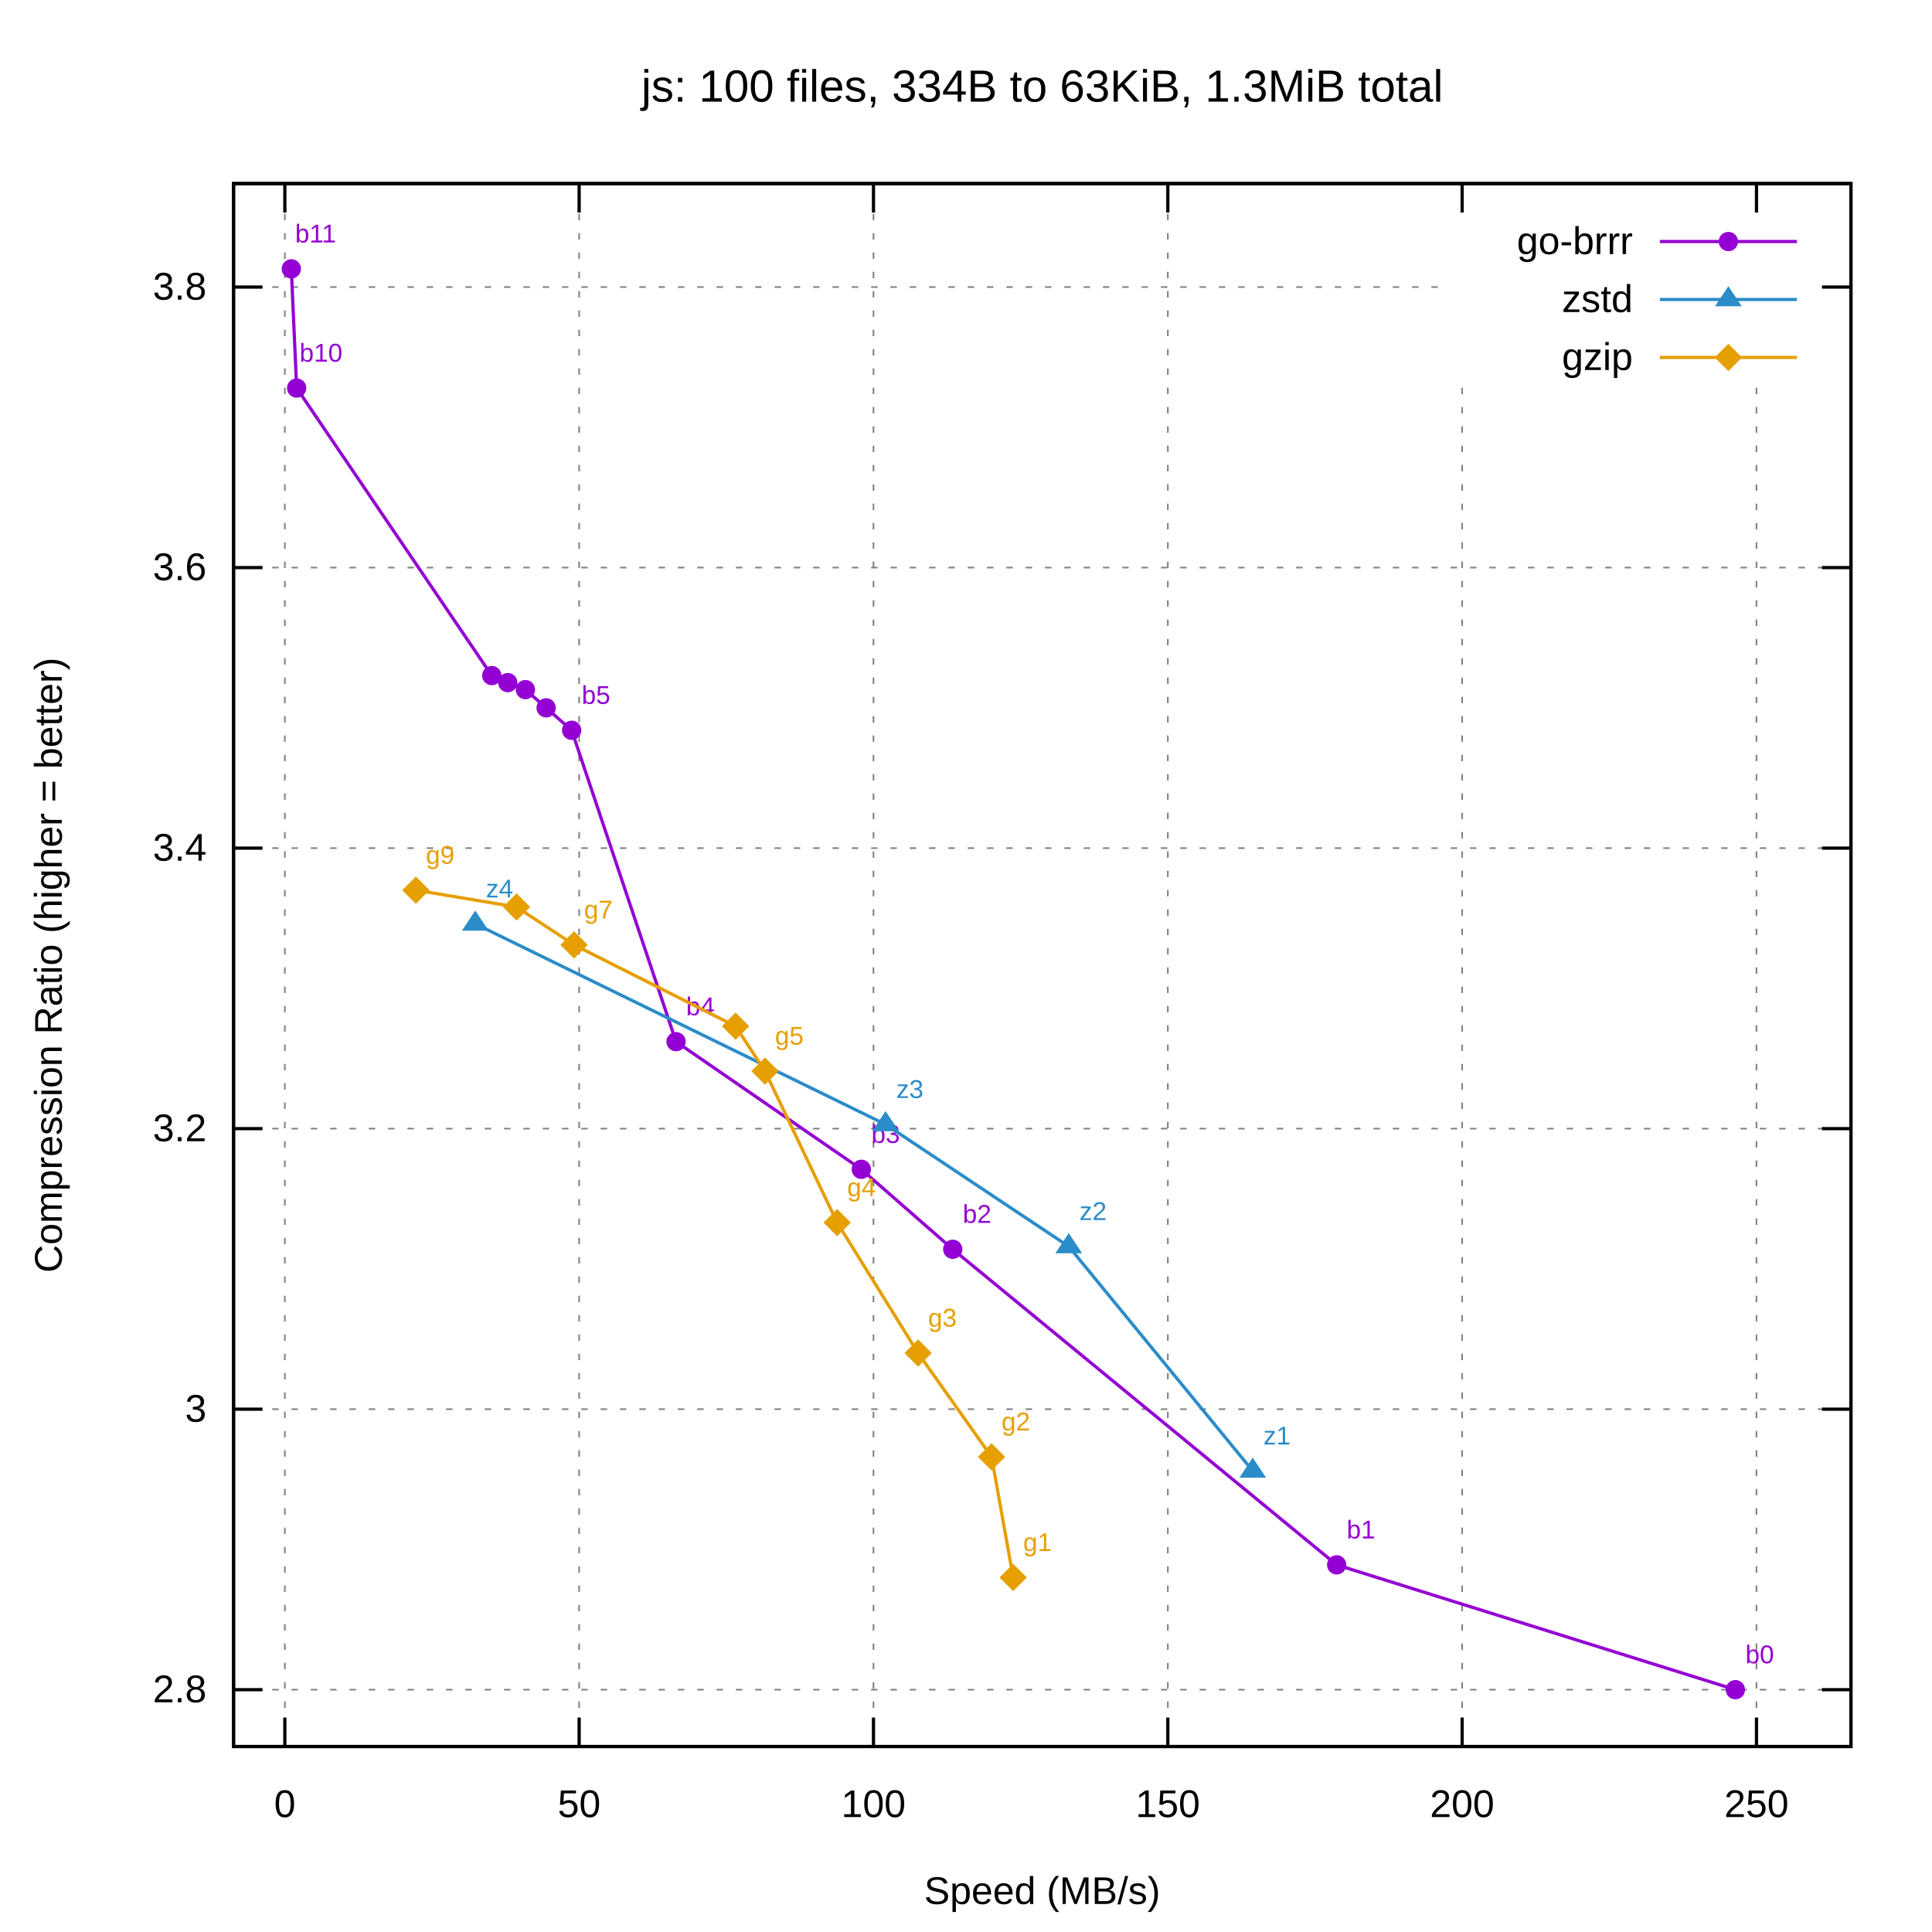
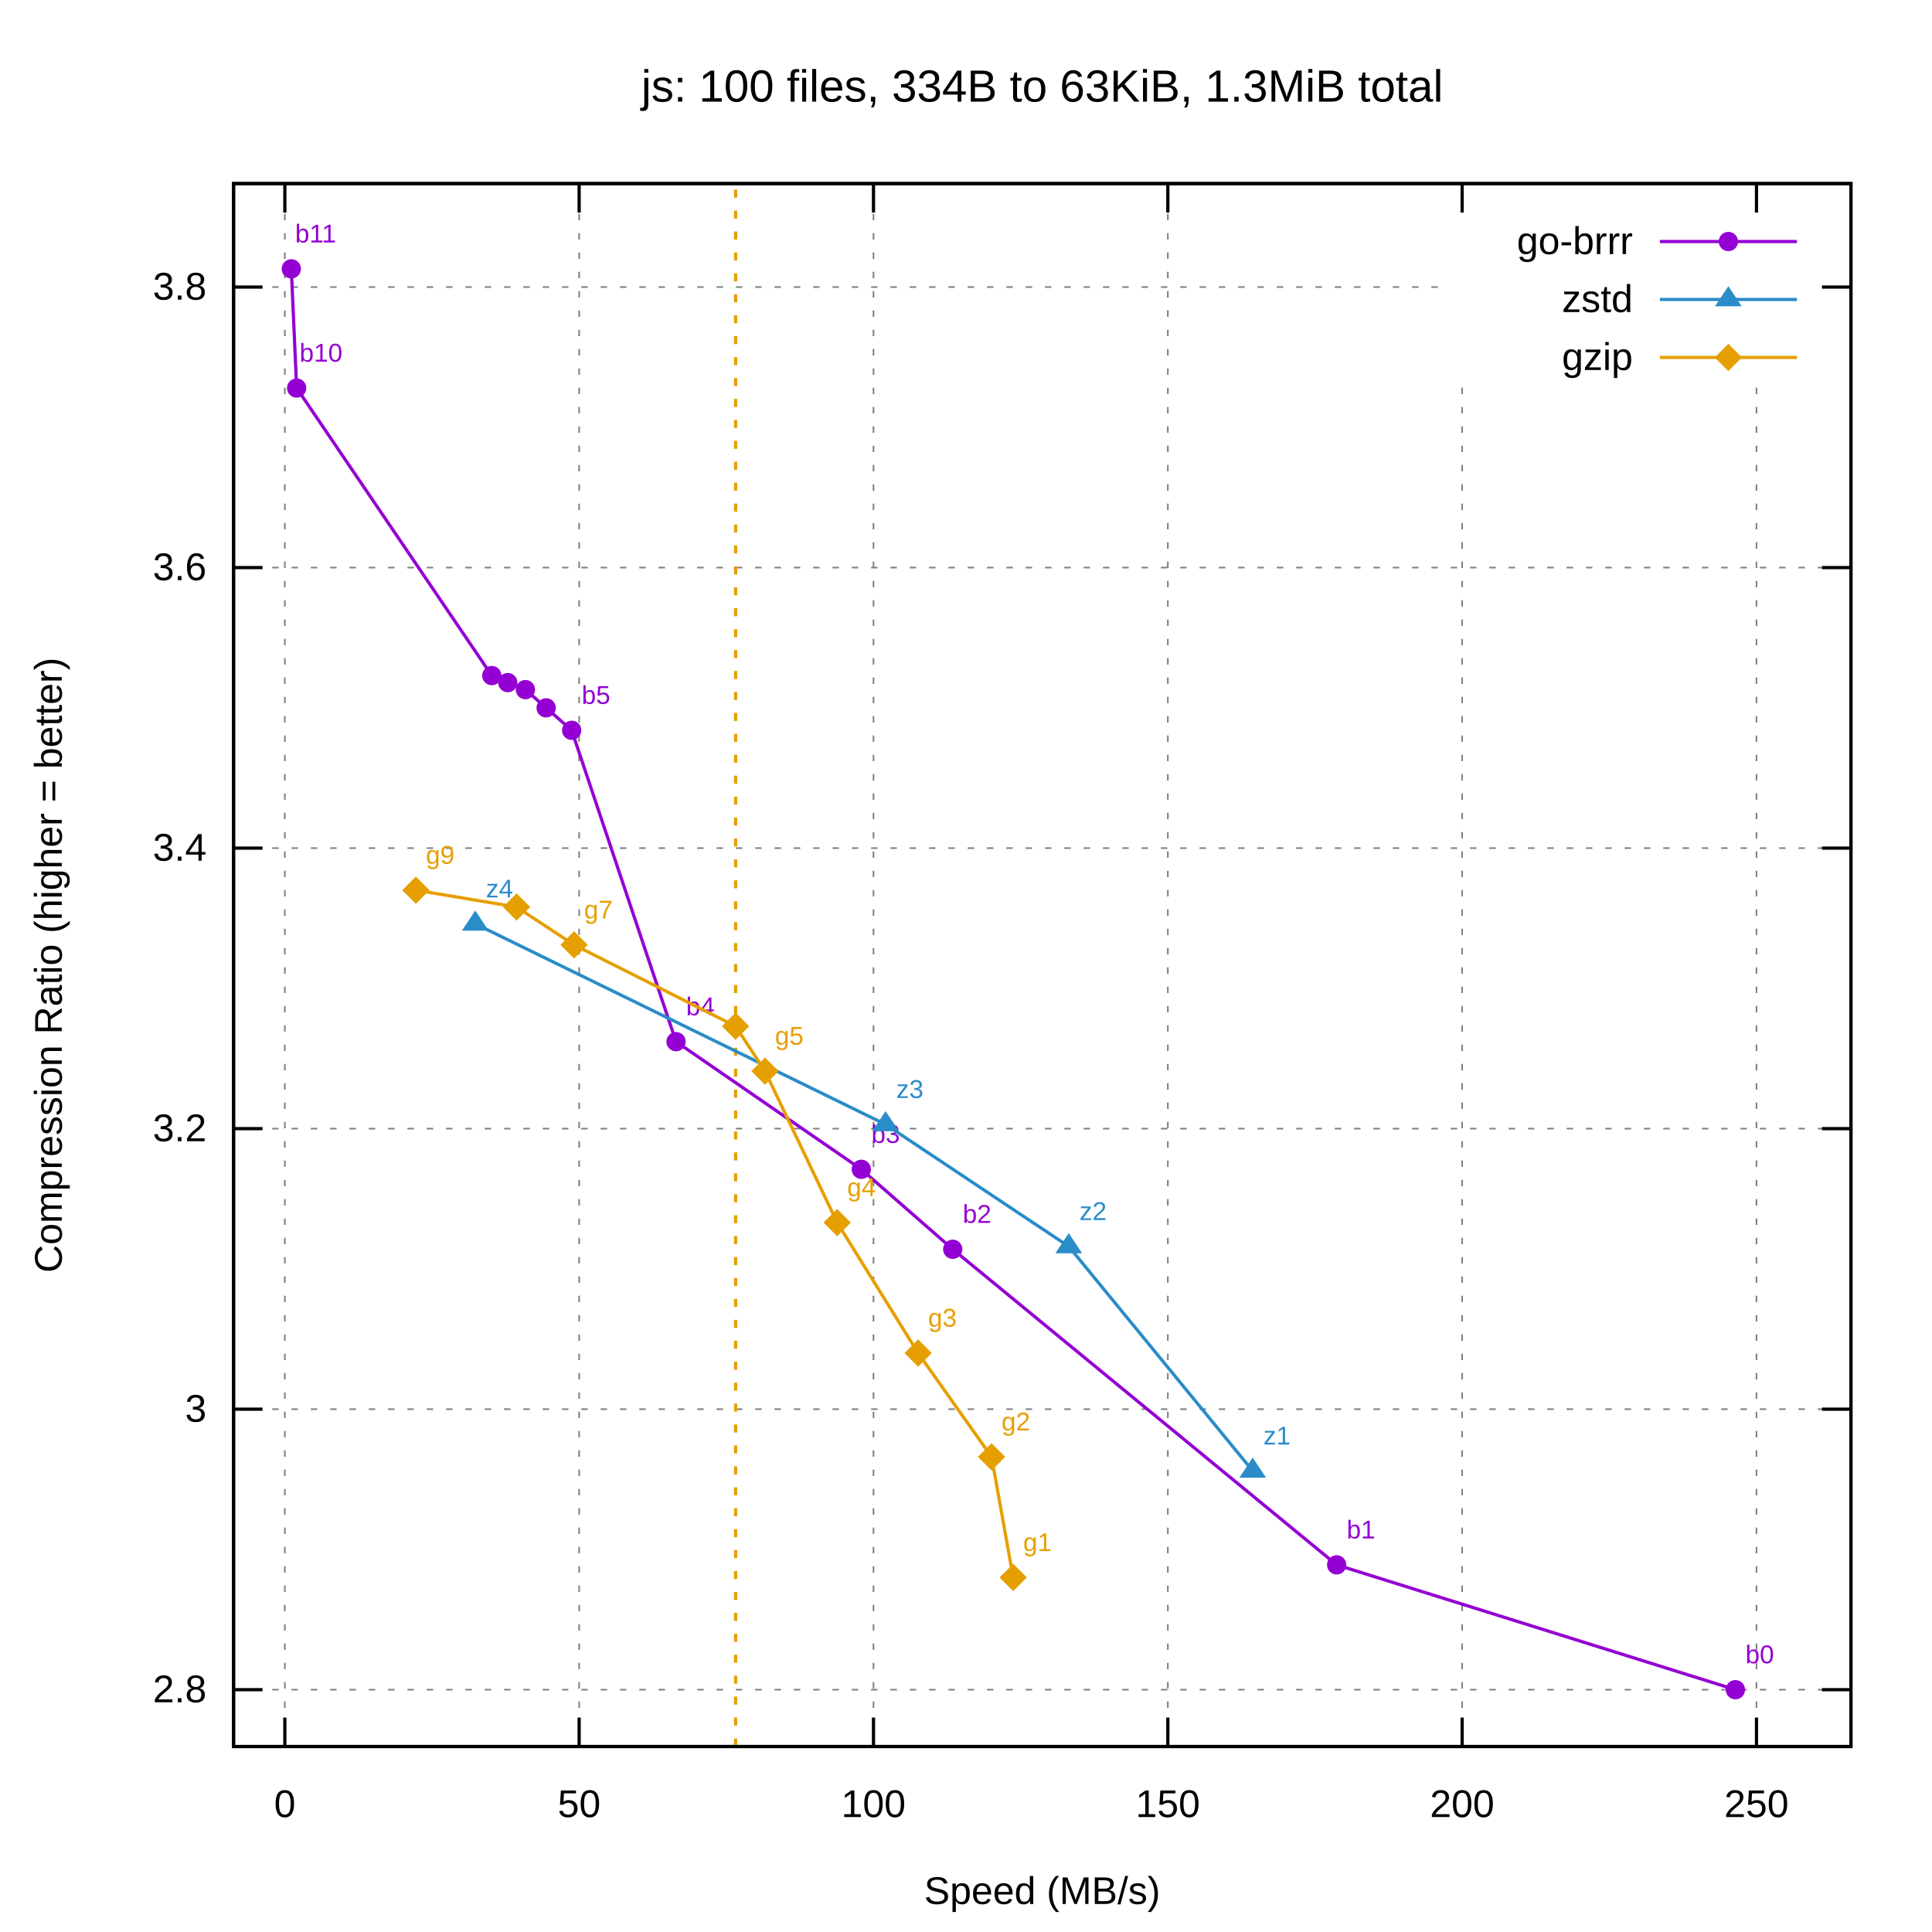
<svg xmlns="http://www.w3.org/2000/svg" xmlns:xlink="http://www.w3.org/1999/xlink" width="600" height="600" viewBox="0 0 600 600">
  <g id="gnuplot_canvas">
    <rect x="0" y="0" width="600" height="600" fill="#ffffff" />
    <defs>
      <circle id="gpDot" r="0.5" stroke-width="0.5" stroke="currentColor" />
      <path id="gpPt0" stroke-width="0.222" stroke="currentColor" d="M-1,0 h2 M0,-1 v2" />
      <path id="gpPt1" stroke-width="0.222" stroke="currentColor" d="M-1,-1 L1,1 M1,-1 L-1,1" />
      <path id="gpPt2" stroke-width="0.222" stroke="currentColor" d="M-1,0 L1,0 M0,-1 L0,1 M-1,-1 L1,1 M-1,1 L1,-1" />
      <rect id="gpPt3" stroke-width="0.222" stroke="currentColor" x="-1" y="-1" width="2" height="2" />
      <rect id="gpPt4" stroke-width="0.222" stroke="currentColor" fill="currentColor" x="-1" y="-1" width="2" height="2" />
      <circle id="gpPt5" stroke-width="0.222" stroke="currentColor" cx="0" cy="0" r="1" />
      <use xlink:href="#gpPt5" id="gpPt6" fill="currentColor" stroke="none" />
      <path id="gpPt7" stroke-width="0.222" stroke="currentColor" d="M0,-1.33 L-1.33,0.67 L1.33,0.67 z" />
      <use xlink:href="#gpPt7" id="gpPt8" fill="currentColor" stroke="none" />
      <use xlink:href="#gpPt7" id="gpPt9" stroke="currentColor" transform="rotate(180)" />
      <use xlink:href="#gpPt9" id="gpPt10" fill="currentColor" stroke="none" />
      <use xlink:href="#gpPt3" id="gpPt11" stroke="currentColor" transform="rotate(45)" />
      <use xlink:href="#gpPt11" id="gpPt12" fill="currentColor" stroke="none" />
      <path id="gpPt13" stroke-width="0.222" stroke="currentColor" d="M0,1.330 L1.265,0.411 L0.782,-1.067 L-0.782,-1.076 L-1.265,0.411 z" />
      <use xlink:href="#gpPt13" id="gpPt14" fill="currentColor" stroke="none" />
      <filter id="textbox" filterUnits="objectBoundingBox" x="0" y="0" height="1" width="1">
        <feFlood flood-color="#FFFFFF" flood-opacity="1" result="bgnd" />
        <feComposite in="SourceGraphic" in2="bgnd" operator="atop" />
      </filter>
      <filter id="greybox" filterUnits="objectBoundingBox" x="0" y="0" height="1" width="1">
        <feFlood flood-color="lightgrey" flood-opacity="1" result="grey" />
        <feComposite in="SourceGraphic" in2="grey" operator="atop" />
      </filter>
    </defs>
    <g fill="none" color="#FFFFFF" stroke="currentColor" stroke-width="1.00" stroke-linecap="butt" stroke-linejoin="miter">
</g>
    <g fill="none" color="black" stroke="currentColor" stroke-width="1.00" stroke-linecap="butt" stroke-linejoin="miter">
</g>
    <g fill="none" color="black" stroke="black" stroke-width="0.50" stroke-linecap="butt" stroke-linejoin="miter">
</g>
    <g fill="none" color="gray" stroke="currentColor" stroke-width="0.50" stroke-linecap="butt" stroke-linejoin="miter">
      <path stroke="gray" stroke-dasharray="2,4" class="gridline" d="M72.53,524.75 L574.82,524.75  " />
    </g>
    <g fill="none" color="gray" stroke="gray" stroke-width="1.00" stroke-linecap="butt" stroke-linejoin="miter">
</g>
    <g fill="none" color="black" stroke="currentColor" stroke-width="1.00" stroke-linecap="butt" stroke-linejoin="miter">
      <path stroke="black" d="M72.53,524.75 L81.53,524.75 M574.82,524.75 L565.82,524.75  " />
      <g transform="translate(64.14,528.65)" stroke="none" fill="black" font-family="Arial" font-size="12.00" text-anchor="end">
        <text>
          <tspan font-family="Arial"> 2.8</tspan>
        </text>
      </g>
    </g>
    <g fill="none" color="black" stroke="currentColor" stroke-width="1.00" stroke-linecap="butt" stroke-linejoin="miter">
</g>
    <g fill="none" color="black" stroke="black" stroke-width="0.50" stroke-linecap="butt" stroke-linejoin="miter">
</g>
    <g fill="none" color="gray" stroke="currentColor" stroke-width="0.50" stroke-linecap="butt" stroke-linejoin="miter">
      <path stroke="gray" stroke-dasharray="2,4" class="gridline" d="M72.53,437.63 L574.82,437.63  " />
    </g>
    <g fill="none" color="gray" stroke="gray" stroke-width="1.00" stroke-linecap="butt" stroke-linejoin="miter">
</g>
    <g fill="none" color="black" stroke="currentColor" stroke-width="1.00" stroke-linecap="butt" stroke-linejoin="miter">
      <path stroke="black" d="M72.53,437.63 L81.53,437.63 M574.82,437.63 L565.82,437.63  " />
      <g transform="translate(64.14,441.53)" stroke="none" fill="black" font-family="Arial" font-size="12.00" text-anchor="end">
        <text>
          <tspan font-family="Arial"> 3</tspan>
        </text>
      </g>
    </g>
    <g fill="none" color="black" stroke="currentColor" stroke-width="1.00" stroke-linecap="butt" stroke-linejoin="miter">
</g>
    <g fill="none" color="black" stroke="black" stroke-width="0.50" stroke-linecap="butt" stroke-linejoin="miter">
</g>
    <g fill="none" color="gray" stroke="currentColor" stroke-width="0.50" stroke-linecap="butt" stroke-linejoin="miter">
      <path stroke="gray" stroke-dasharray="2,4" class="gridline" d="M72.53,350.51 L574.82,350.51  " />
    </g>
    <g fill="none" color="gray" stroke="gray" stroke-width="1.00" stroke-linecap="butt" stroke-linejoin="miter">
</g>
    <g fill="none" color="black" stroke="currentColor" stroke-width="1.00" stroke-linecap="butt" stroke-linejoin="miter">
      <path stroke="black" d="M72.53,350.51 L81.53,350.51 M574.82,350.51 L565.82,350.51  " />
      <g transform="translate(64.14,354.41)" stroke="none" fill="black" font-family="Arial" font-size="12.00" text-anchor="end">
        <text>
          <tspan font-family="Arial"> 3.2</tspan>
        </text>
      </g>
    </g>
    <g fill="none" color="black" stroke="currentColor" stroke-width="1.00" stroke-linecap="butt" stroke-linejoin="miter">
</g>
    <g fill="none" color="black" stroke="black" stroke-width="0.50" stroke-linecap="butt" stroke-linejoin="miter">
</g>
    <g fill="none" color="gray" stroke="currentColor" stroke-width="0.50" stroke-linecap="butt" stroke-linejoin="miter">
      <path stroke="gray" stroke-dasharray="2,4" class="gridline" d="M72.53,263.39 L574.82,263.39  " />
    </g>
    <g fill="none" color="gray" stroke="gray" stroke-width="1.00" stroke-linecap="butt" stroke-linejoin="miter">
</g>
    <g fill="none" color="black" stroke="currentColor" stroke-width="1.00" stroke-linecap="butt" stroke-linejoin="miter">
      <path stroke="black" d="M72.53,263.39 L81.53,263.39 M574.82,263.39 L565.82,263.39  " />
      <g transform="translate(64.14,267.29)" stroke="none" fill="black" font-family="Arial" font-size="12.00" text-anchor="end">
        <text>
          <tspan font-family="Arial"> 3.4</tspan>
        </text>
      </g>
    </g>
    <g fill="none" color="black" stroke="currentColor" stroke-width="1.00" stroke-linecap="butt" stroke-linejoin="miter">
</g>
    <g fill="none" color="black" stroke="black" stroke-width="0.50" stroke-linecap="butt" stroke-linejoin="miter">
</g>
    <g fill="none" color="gray" stroke="currentColor" stroke-width="0.50" stroke-linecap="butt" stroke-linejoin="miter">
      <path stroke="gray" stroke-dasharray="2,4" class="gridline" d="M72.53,176.27 L574.82,176.27  " />
    </g>
    <g fill="none" color="gray" stroke="gray" stroke-width="1.00" stroke-linecap="butt" stroke-linejoin="miter">
</g>
    <g fill="none" color="black" stroke="currentColor" stroke-width="1.00" stroke-linecap="butt" stroke-linejoin="miter">
      <path stroke="black" d="M72.53,176.27 L81.53,176.27 M574.82,176.27 L565.82,176.27  " />
      <g transform="translate(64.14,180.17)" stroke="none" fill="black" font-family="Arial" font-size="12.00" text-anchor="end">
        <text>
          <tspan font-family="Arial"> 3.6</tspan>
        </text>
      </g>
    </g>
    <g fill="none" color="black" stroke="currentColor" stroke-width="1.00" stroke-linecap="butt" stroke-linejoin="miter">
</g>
    <g fill="none" color="black" stroke="black" stroke-width="0.50" stroke-linecap="butt" stroke-linejoin="miter">
</g>
    <g fill="none" color="gray" stroke="currentColor" stroke-width="0.50" stroke-linecap="butt" stroke-linejoin="miter">
      <path stroke="gray" stroke-dasharray="2,4" class="gridline" d="M72.53,89.15 L448.36,89.15 M566.43,89.15 L574.82,89.15  " />
    </g>
    <g fill="none" color="gray" stroke="gray" stroke-width="1.00" stroke-linecap="butt" stroke-linejoin="miter">
</g>
    <g fill="none" color="black" stroke="currentColor" stroke-width="1.00" stroke-linecap="butt" stroke-linejoin="miter">
      <path stroke="black" d="M72.53,89.15 L81.53,89.15 M574.82,89.15 L565.82,89.15  " />
      <g transform="translate(64.14,93.05)" stroke="none" fill="black" font-family="Arial" font-size="12.00" text-anchor="end">
        <text>
          <tspan font-family="Arial"> 3.8</tspan>
        </text>
      </g>
    </g>
    <g fill="none" color="black" stroke="currentColor" stroke-width="1.00" stroke-linecap="butt" stroke-linejoin="miter">
</g>
    <g fill="none" color="black" stroke="black" stroke-width="0.50" stroke-linecap="butt" stroke-linejoin="miter">
</g>
    <g fill="none" color="gray" stroke="currentColor" stroke-width="0.50" stroke-linecap="butt" stroke-linejoin="miter">
      <path stroke="gray" stroke-dasharray="2,4" class="gridline" d="M88.46,542.40 L88.46,57.01  " />
    </g>
    <g fill="none" color="gray" stroke="gray" stroke-width="1.00" stroke-linecap="butt" stroke-linejoin="miter">
</g>
    <g fill="none" color="black" stroke="currentColor" stroke-width="1.00" stroke-linecap="butt" stroke-linejoin="miter">
      <path stroke="black" d="M88.46,542.40 L88.46,533.40 M88.46,57.01 L88.46,66.01  " />
      <g transform="translate(88.46,564.30)" stroke="none" fill="black" font-family="Arial" font-size="12.00" text-anchor="middle">
        <text>
          <tspan font-family="Arial"> 0</tspan>
        </text>
      </g>
    </g>
    <g fill="none" color="black" stroke="currentColor" stroke-width="1.00" stroke-linecap="butt" stroke-linejoin="miter">
</g>
    <g fill="none" color="black" stroke="black" stroke-width="0.50" stroke-linecap="butt" stroke-linejoin="miter">
</g>
    <g fill="none" color="gray" stroke="currentColor" stroke-width="0.50" stroke-linecap="butt" stroke-linejoin="miter">
      <path stroke="gray" stroke-dasharray="2,4" class="gridline" d="M179.86,542.40 L179.86,57.01  " />
    </g>
    <g fill="none" color="gray" stroke="gray" stroke-width="1.00" stroke-linecap="butt" stroke-linejoin="miter">
</g>
    <g fill="none" color="black" stroke="currentColor" stroke-width="1.00" stroke-linecap="butt" stroke-linejoin="miter">
      <path stroke="black" d="M179.86,542.40 L179.86,533.40 M179.86,57.01 L179.86,66.01  " />
      <g transform="translate(179.86,564.30)" stroke="none" fill="black" font-family="Arial" font-size="12.00" text-anchor="middle">
        <text>
          <tspan font-family="Arial"> 50</tspan>
        </text>
      </g>
    </g>
    <g fill="none" color="black" stroke="currentColor" stroke-width="1.00" stroke-linecap="butt" stroke-linejoin="miter">
</g>
    <g fill="none" color="black" stroke="black" stroke-width="0.50" stroke-linecap="butt" stroke-linejoin="miter">
</g>
    <g fill="none" color="gray" stroke="currentColor" stroke-width="0.50" stroke-linecap="butt" stroke-linejoin="miter">
      <path stroke="gray" stroke-dasharray="2,4" class="gridline" d="M271.27,542.40 L271.27,57.01  " />
    </g>
    <g fill="none" color="gray" stroke="gray" stroke-width="1.00" stroke-linecap="butt" stroke-linejoin="miter">
</g>
    <g fill="none" color="black" stroke="currentColor" stroke-width="1.00" stroke-linecap="butt" stroke-linejoin="miter">
      <path stroke="black" d="M271.27,542.40 L271.27,533.40 M271.27,57.01 L271.27,66.01  " />
      <g transform="translate(271.27,564.30)" stroke="none" fill="black" font-family="Arial" font-size="12.00" text-anchor="middle">
        <text>
          <tspan font-family="Arial"> 100</tspan>
        </text>
      </g>
    </g>
    <g fill="none" color="black" stroke="currentColor" stroke-width="1.00" stroke-linecap="butt" stroke-linejoin="miter">
</g>
    <g fill="none" color="black" stroke="black" stroke-width="0.50" stroke-linecap="butt" stroke-linejoin="miter">
</g>
    <g fill="none" color="gray" stroke="currentColor" stroke-width="0.50" stroke-linecap="butt" stroke-linejoin="miter">
      <path stroke="gray" stroke-dasharray="2,4" class="gridline" d="M362.68,542.40 L362.68,57.01  " />
    </g>
    <g fill="none" color="gray" stroke="gray" stroke-width="1.00" stroke-linecap="butt" stroke-linejoin="miter">
</g>
    <g fill="none" color="black" stroke="currentColor" stroke-width="1.00" stroke-linecap="butt" stroke-linejoin="miter">
      <path stroke="black" d="M362.68,542.40 L362.68,533.40 M362.68,57.01 L362.68,66.01  " />
      <g transform="translate(362.68,564.30)" stroke="none" fill="black" font-family="Arial" font-size="12.00" text-anchor="middle">
        <text>
          <tspan font-family="Arial"> 150</tspan>
        </text>
      </g>
    </g>
    <g fill="none" color="black" stroke="currentColor" stroke-width="1.00" stroke-linecap="butt" stroke-linejoin="miter">
</g>
    <g fill="none" color="black" stroke="black" stroke-width="0.50" stroke-linecap="butt" stroke-linejoin="miter">
</g>
    <g fill="none" color="gray" stroke="currentColor" stroke-width="0.50" stroke-linecap="butt" stroke-linejoin="miter">
      <path stroke="gray" stroke-dasharray="2,4" class="gridline" d="M454.08,542.40 L454.08,120.01 M454.08,66.01 L454.08,57.01  " />
    </g>
    <g fill="none" color="gray" stroke="gray" stroke-width="1.00" stroke-linecap="butt" stroke-linejoin="miter">
</g>
    <g fill="none" color="black" stroke="currentColor" stroke-width="1.00" stroke-linecap="butt" stroke-linejoin="miter">
      <path stroke="black" d="M454.08,542.40 L454.08,533.40 M454.08,57.01 L454.08,66.01  " />
      <g transform="translate(454.08,564.30)" stroke="none" fill="black" font-family="Arial" font-size="12.00" text-anchor="middle">
        <text>
          <tspan font-family="Arial"> 200</tspan>
        </text>
      </g>
    </g>
    <g fill="none" color="black" stroke="currentColor" stroke-width="1.00" stroke-linecap="butt" stroke-linejoin="miter">
</g>
    <g fill="none" color="black" stroke="black" stroke-width="0.50" stroke-linecap="butt" stroke-linejoin="miter">
</g>
    <g fill="none" color="gray" stroke="currentColor" stroke-width="0.50" stroke-linecap="butt" stroke-linejoin="miter">
      <path stroke="gray" stroke-dasharray="2,4" class="gridline" d="M545.49,542.40 L545.49,120.01 M545.49,66.01 L545.49,57.01  " />
    </g>
    <g fill="none" color="gray" stroke="gray" stroke-width="1.00" stroke-linecap="butt" stroke-linejoin="miter">
</g>
    <g fill="none" color="black" stroke="currentColor" stroke-width="1.00" stroke-linecap="butt" stroke-linejoin="miter">
      <path stroke="black" d="M545.49,542.40 L545.49,533.40 M545.49,57.01 L545.49,66.01  " />
      <g transform="translate(545.49,564.30)" stroke="none" fill="black" font-family="Arial" font-size="12.00" text-anchor="middle">
        <text>
          <tspan font-family="Arial"> 250</tspan>
        </text>
      </g>
    </g>
    <g fill="none" color="black" stroke="currentColor" stroke-width="1.00" stroke-linecap="butt" stroke-linejoin="miter">
</g>
    <g fill="none" color="black" stroke="currentColor" stroke-width="1.00" stroke-linecap="butt" stroke-linejoin="miter">
      <path stroke="black" d="M72.53,57.01 L72.53,542.40 L574.82,542.40 L574.82,57.01 L72.53,57.01 Z  " />
    </g>
    <g fill="none" color="black" stroke="currentColor" stroke-width="1.00" stroke-linecap="butt" stroke-linejoin="miter">
+       <path stroke="rgb(230, 159,   0)" stroke-dasharray="2.5,4.0" d="M228.45,542.39 L228.45,57.00  " />
+     </g>
+     <g fill="none" color="black" stroke="currentColor" stroke-width="1.00" stroke-linecap="butt" stroke-linejoin="miter">
</g>
    <g id="gnuplot_plot_1">
      <g fill="none" color="black" stroke="currentColor" stroke-width="1.00" stroke-linecap="butt" stroke-linejoin="miter">
        <g transform="translate(507.09,78.91)" stroke="none" fill="black" font-family="Arial" font-size="12.00" text-anchor="end">
          <text>
            <tspan font-family="Arial">go-brrr</tspan>
          </text>
        </g>
      </g>
      <g fill="none" color="black" stroke="currentColor" stroke-width="1.00" stroke-linecap="butt" stroke-linejoin="miter">
        <path stroke="rgb(148,   0, 211)" d="M515.48,75.01 L558.04,75.01 M538.94,524.75 L415.11,485.98 L295.88,387.97 L267.49,363.14 L209.95,323.50 L177.54,226.80   L169.61,219.83 L163.17,214.17 L157.69,211.99 L152.73,209.81 L92.13,120.51 L90.47,83.49  " />
        <use xlink:href="#gpPt6" transform="translate(538.94,524.75) scale(2.70)" color="rgb(148,   0, 211)" />
        <use xlink:href="#gpPt6" transform="translate(415.11,485.98) scale(2.70)" color="rgb(148,   0, 211)" />
        <use xlink:href="#gpPt6" transform="translate(295.88,387.97) scale(2.70)" color="rgb(148,   0, 211)" />
        <use xlink:href="#gpPt6" transform="translate(267.49,363.14) scale(2.70)" color="rgb(148,   0, 211)" />
        <use xlink:href="#gpPt6" transform="translate(209.95,323.50) scale(2.70)" color="rgb(148,   0, 211)" />
        <use xlink:href="#gpPt6" transform="translate(177.54,226.80) scale(2.70)" color="rgb(148,   0, 211)" />
        <use xlink:href="#gpPt6" transform="translate(169.61,219.83) scale(2.70)" color="rgb(148,   0, 211)" />
        <use xlink:href="#gpPt6" transform="translate(163.17,214.17) scale(2.70)" color="rgb(148,   0, 211)" />
        <use xlink:href="#gpPt6" transform="translate(157.69,211.99) scale(2.70)" color="rgb(148,   0, 211)" />
        <use xlink:href="#gpPt6" transform="translate(152.73,209.81) scale(2.70)" color="rgb(148,   0, 211)" />
        <use xlink:href="#gpPt6" transform="translate(92.13,120.51) scale(2.70)" color="rgb(148,   0, 211)" />
        <use xlink:href="#gpPt6" transform="translate(90.47,83.49) scale(2.70)" color="rgb(148,   0, 211)" />
        <use xlink:href="#gpPt6" transform="translate(536.76,75.01) scale(2.70)" color="rgb(148,   0, 211)" />
      </g>
    </g>
    <g id="gnuplot_plot_2" fill="none">
      <g fill="none" color="black" stroke="currentColor" stroke-width="1.00" stroke-linecap="butt" stroke-linejoin="miter">
        <g transform="translate(546.49,516.55)" stroke="none" fill="rgb(148,0,211)" font-family="Arial" font-size="8.00" text-anchor="middle">
          <text>
            <tspan font-family="Arial">b0</tspan>
          </text>
        </g>
        <g transform="translate(422.66,477.78)" stroke="none" fill="rgb(148,0,211)" font-family="Arial" font-size="8.00" text-anchor="middle">
          <text>
            <tspan font-family="Arial">b1</tspan>
          </text>
        </g>
        <g transform="translate(303.43,379.77)" stroke="none" fill="rgb(148,0,211)" font-family="Arial" font-size="8.00" text-anchor="middle">
          <text>
            <tspan font-family="Arial">b2</tspan>
          </text>
        </g>
        <g transform="translate(275.04,354.94)" stroke="none" fill="rgb(148,0,211)" font-family="Arial" font-size="8.00" text-anchor="middle">
          <text>
            <tspan font-family="Arial">b3</tspan>
          </text>
        </g>
        <g transform="translate(217.50,315.30)" stroke="none" fill="rgb(148,0,211)" font-family="Arial" font-size="8.00" text-anchor="middle">
          <text>
            <tspan font-family="Arial">b4</tspan>
          </text>
        </g>
        <g transform="translate(185.09,218.60)" stroke="none" fill="rgb(148,0,211)" font-family="Arial" font-size="8.00" text-anchor="middle">
          <text>
            <tspan font-family="Arial">b5</tspan>
          </text>
        </g>
        <g transform="translate(177.16,211.63)" stroke="none" fill="rgb(148,0,211)" font-family="Arial" font-size="8.00" text-anchor="middle">
          <text />
        </g>
        <g transform="translate(170.72,205.97)" stroke="none" fill="rgb(148,0,211)" font-family="Arial" font-size="8.00" text-anchor="middle">
          <text />
        </g>
        <g transform="translate(165.24,203.79)" stroke="none" fill="rgb(148,0,211)" font-family="Arial" font-size="8.00" text-anchor="middle">
          <text />
        </g>
        <g transform="translate(160.28,201.61)" stroke="none" fill="rgb(148,0,211)" font-family="Arial" font-size="8.00" text-anchor="middle">
          <text />
        </g>
        <g transform="translate(99.68,112.31)" stroke="none" fill="rgb(148,0,211)" font-family="Arial" font-size="8.00" text-anchor="middle">
          <text>
            <tspan font-family="Arial">b10</tspan>
          </text>
        </g>
        <g transform="translate(98.02,75.29)" stroke="none" fill="rgb(148,0,211)" font-family="Arial" font-size="8.00" text-anchor="middle">
          <text>
            <tspan font-family="Arial">b11</tspan>
          </text>
        </g>
      </g>
    </g>
    <g id="gnuplot_plot_3" fill="none">
      <g fill="none" color="black" stroke="currentColor" stroke-width="1.00" stroke-linecap="butt" stroke-linejoin="miter">
</g>
      <g fill="none" color="black" stroke="currentColor" stroke-width="1.00" stroke-linecap="butt" stroke-linejoin="miter">
        <g>
          <use xlink:href="#gpPt6" transform="translate(538.94,524.75) scale(6.75)" color="rgb(  0,   0,   0)" opacity="0.00" />
        </g>
      </g>
      <g fill="none" color="black" stroke="currentColor" stroke-width="1.00" stroke-linecap="butt" stroke-linejoin="miter">
</g>
      <g fill="none" color="black" stroke="currentColor" stroke-width="1.00" stroke-linecap="butt" stroke-linejoin="miter">
        <g>
          <use xlink:href="#gpPt6" transform="translate(415.11,485.98) scale(6.75)" color="rgb(  0,   0,   0)" opacity="0.00" />
        </g>
      </g>
      <g fill="none" color="black" stroke="currentColor" stroke-width="1.00" stroke-linecap="butt" stroke-linejoin="miter">
</g>
      <g fill="none" color="black" stroke="currentColor" stroke-width="1.00" stroke-linecap="butt" stroke-linejoin="miter">
        <g>
          <use xlink:href="#gpPt6" transform="translate(295.88,387.97) scale(6.75)" color="rgb(  0,   0,   0)" opacity="0.00" />
        </g>
      </g>
      <g fill="none" color="black" stroke="currentColor" stroke-width="1.00" stroke-linecap="butt" stroke-linejoin="miter">
</g>
      <g fill="none" color="black" stroke="currentColor" stroke-width="1.00" stroke-linecap="butt" stroke-linejoin="miter">
        <g>
          <use xlink:href="#gpPt6" transform="translate(267.49,363.14) scale(6.75)" color="rgb(  0,   0,   0)" opacity="0.00" />
        </g>
      </g>
      <g fill="none" color="black" stroke="currentColor" stroke-width="1.00" stroke-linecap="butt" stroke-linejoin="miter">
</g>
      <g fill="none" color="black" stroke="currentColor" stroke-width="1.00" stroke-linecap="butt" stroke-linejoin="miter">
        <g>
          <use xlink:href="#gpPt6" transform="translate(209.95,323.50) scale(6.75)" color="rgb(  0,   0,   0)" opacity="0.00" />
        </g>
      </g>
      <g fill="none" color="black" stroke="currentColor" stroke-width="1.00" stroke-linecap="butt" stroke-linejoin="miter">
</g>
      <g fill="none" color="black" stroke="currentColor" stroke-width="1.00" stroke-linecap="butt" stroke-linejoin="miter">
        <g>
          <use xlink:href="#gpPt6" transform="translate(177.54,226.80) scale(6.75)" color="rgb(  0,   0,   0)" opacity="0.00" />
        </g>
      </g>
      <g fill="none" color="black" stroke="currentColor" stroke-width="1.00" stroke-linecap="butt" stroke-linejoin="miter">
</g>
      <g fill="none" color="black" stroke="currentColor" stroke-width="1.00" stroke-linecap="butt" stroke-linejoin="miter">
        <g>
          <use xlink:href="#gpPt6" transform="translate(169.61,219.83) scale(6.75)" color="rgb(  0,   0,   0)" opacity="0.00" />
        </g>
      </g>
      <g fill="none" color="black" stroke="currentColor" stroke-width="1.00" stroke-linecap="butt" stroke-linejoin="miter">
</g>
      <g fill="none" color="black" stroke="currentColor" stroke-width="1.00" stroke-linecap="butt" stroke-linejoin="miter">
        <g>
          <use xlink:href="#gpPt6" transform="translate(163.17,214.17) scale(6.75)" color="rgb(  0,   0,   0)" opacity="0.00" />
        </g>
      </g>
      <g fill="none" color="black" stroke="currentColor" stroke-width="1.00" stroke-linecap="butt" stroke-linejoin="miter">
</g>
      <g fill="none" color="black" stroke="currentColor" stroke-width="1.00" stroke-linecap="butt" stroke-linejoin="miter">
        <g>
          <use xlink:href="#gpPt6" transform="translate(157.69,211.99) scale(6.75)" color="rgb(  0,   0,   0)" opacity="0.00" />
        </g>
      </g>
      <g fill="none" color="black" stroke="currentColor" stroke-width="1.00" stroke-linecap="butt" stroke-linejoin="miter">
</g>
      <g fill="none" color="black" stroke="currentColor" stroke-width="1.00" stroke-linecap="butt" stroke-linejoin="miter">
        <g>
          <use xlink:href="#gpPt6" transform="translate(152.73,209.81) scale(6.75)" color="rgb(  0,   0,   0)" opacity="0.00" />
        </g>
      </g>
      <g fill="none" color="black" stroke="currentColor" stroke-width="1.00" stroke-linecap="butt" stroke-linejoin="miter">
</g>
      <g fill="none" color="black" stroke="currentColor" stroke-width="1.00" stroke-linecap="butt" stroke-linejoin="miter">
        <g>
          <use xlink:href="#gpPt6" transform="translate(92.13,120.51) scale(6.75)" color="rgb(  0,   0,   0)" opacity="0.00" />
        </g>
      </g>
      <g fill="none" color="black" stroke="currentColor" stroke-width="1.00" stroke-linecap="butt" stroke-linejoin="miter">
</g>
      <g fill="none" color="black" stroke="currentColor" stroke-width="1.00" stroke-linecap="butt" stroke-linejoin="miter">
        <g>
          <use xlink:href="#gpPt6" transform="translate(90.47,83.49) scale(6.75)" color="rgb(  0,   0,   0)" opacity="0.00" />
        </g>
      </g>
      <g fill="none" color="black" stroke="currentColor" stroke-width="1.00" stroke-linecap="butt" stroke-linejoin="miter">
</g>
    </g>
    <g id="gnuplot_plot_4">
      <g fill="none" color="black" stroke="currentColor" stroke-width="1.00" stroke-linecap="butt" stroke-linejoin="miter">
        <g transform="translate(507.09,96.91)" stroke="none" fill="black" font-family="Arial" font-size="12.00" text-anchor="end">
          <text>
            <tspan font-family="Arial">zstd</tspan>
          </text>
        </g>
      </g>
      <g fill="none" color="black" stroke="currentColor" stroke-width="1.00" stroke-linecap="butt" stroke-linejoin="miter">
        <path stroke="rgb( 42, 140, 200)" d="M515.48,93.01 L558.04,93.01 M389.04,456.80 L331.91,387.10 L275.02,349.20 L147.60,286.91  " />
        <use xlink:href="#gpPt8" transform="translate(389.04,456.80) scale(2.70)" color="rgb( 42, 140, 200)" />
        <use xlink:href="#gpPt8" transform="translate(331.91,387.10) scale(2.70)" color="rgb( 42, 140, 200)" />
        <use xlink:href="#gpPt8" transform="translate(275.02,349.20) scale(2.70)" color="rgb( 42, 140, 200)" />
        <use xlink:href="#gpPt8" transform="translate(147.60,286.91) scale(2.70)" color="rgb( 42, 140, 200)" />
        <use xlink:href="#gpPt8" transform="translate(536.76,93.01) scale(2.70)" color="rgb( 42, 140, 200)" />
      </g>
    </g>
    <g id="gnuplot_plot_5" fill="none">
      <g fill="none" color="black" stroke="currentColor" stroke-width="1.00" stroke-linecap="butt" stroke-linejoin="miter">
        <g transform="translate(396.59,448.60)" stroke="none" fill="rgb(42,140,200)" font-family="Arial" font-size="8.00" text-anchor="middle">
          <text>
            <tspan font-family="Arial">z1</tspan>
          </text>
        </g>
        <g transform="translate(339.46,378.90)" stroke="none" fill="rgb(42,140,200)" font-family="Arial" font-size="8.00" text-anchor="middle">
          <text>
            <tspan font-family="Arial">z2</tspan>
          </text>
        </g>
        <g transform="translate(282.57,341.00)" stroke="none" fill="rgb(42,140,200)" font-family="Arial" font-size="8.00" text-anchor="middle">
          <text>
            <tspan font-family="Arial">z3</tspan>
          </text>
        </g>
        <g transform="translate(155.15,278.71)" stroke="none" fill="rgb(42,140,200)" font-family="Arial" font-size="8.00" text-anchor="middle">
          <text>
            <tspan font-family="Arial">z4</tspan>
          </text>
        </g>
      </g>
    </g>
    <g id="gnuplot_plot_6" fill="none">
      <g fill="none" color="black" stroke="currentColor" stroke-width="1.00" stroke-linecap="butt" stroke-linejoin="miter">
</g>
      <g fill="none" color="black" stroke="currentColor" stroke-width="1.00" stroke-linecap="butt" stroke-linejoin="miter">
        <g>
          <use xlink:href="#gpPt6" transform="translate(389.04,456.80) scale(6.75)" color="rgb(  0,   0,   0)" opacity="0.00" />
        </g>
      </g>
      <g fill="none" color="black" stroke="currentColor" stroke-width="1.00" stroke-linecap="butt" stroke-linejoin="miter">
</g>
      <g fill="none" color="black" stroke="currentColor" stroke-width="1.00" stroke-linecap="butt" stroke-linejoin="miter">
        <g>
          <use xlink:href="#gpPt6" transform="translate(331.91,387.10) scale(6.75)" color="rgb(  0,   0,   0)" opacity="0.00" />
        </g>
      </g>
      <g fill="none" color="black" stroke="currentColor" stroke-width="1.00" stroke-linecap="butt" stroke-linejoin="miter">
</g>
      <g fill="none" color="black" stroke="currentColor" stroke-width="1.00" stroke-linecap="butt" stroke-linejoin="miter">
        <g>
          <use xlink:href="#gpPt6" transform="translate(275.02,349.20) scale(6.75)" color="rgb(  0,   0,   0)" opacity="0.00" />
        </g>
      </g>
      <g fill="none" color="black" stroke="currentColor" stroke-width="1.00" stroke-linecap="butt" stroke-linejoin="miter">
</g>
      <g fill="none" color="black" stroke="currentColor" stroke-width="1.00" stroke-linecap="butt" stroke-linejoin="miter">
        <g>
          <use xlink:href="#gpPt6" transform="translate(147.60,286.91) scale(6.75)" color="rgb(  0,   0,   0)" opacity="0.00" />
        </g>
      </g>
      <g fill="none" color="black" stroke="currentColor" stroke-width="1.00" stroke-linecap="butt" stroke-linejoin="miter">
</g>
    </g>
    <g id="gnuplot_plot_7">
      <g fill="none" color="black" stroke="currentColor" stroke-width="1.00" stroke-linecap="butt" stroke-linejoin="miter">
        <g transform="translate(507.09,114.91)" stroke="none" fill="black" font-family="Arial" font-size="12.00" text-anchor="end">
          <text>
            <tspan font-family="Arial">gzip</tspan>
          </text>
        </g>
      </g>
      <g fill="none" color="black" stroke="currentColor" stroke-width="1.00" stroke-linecap="butt" stroke-linejoin="miter">
        <path stroke="rgb(230, 159,   0)" d="M515.48,111.01 L558.04,111.01 M314.65,489.90 L307.94,452.44 L285.13,420.21 L259.99,379.69 L237.58,332.65 L228.44,318.71   L178.29,293.45 L160.43,281.68 L129.15,276.46  " />
        <use xlink:href="#gpPt12" transform="translate(314.65,489.90) scale(2.70)" color="rgb(230, 159,   0)" />
        <use xlink:href="#gpPt12" transform="translate(307.94,452.44) scale(2.70)" color="rgb(230, 159,   0)" />
        <use xlink:href="#gpPt12" transform="translate(285.13,420.21) scale(2.70)" color="rgb(230, 159,   0)" />
        <use xlink:href="#gpPt12" transform="translate(259.99,379.69) scale(2.70)" color="rgb(230, 159,   0)" />
        <use xlink:href="#gpPt12" transform="translate(237.58,332.65) scale(2.70)" color="rgb(230, 159,   0)" />
        <use xlink:href="#gpPt12" transform="translate(228.44,318.71) scale(2.70)" color="rgb(230, 159,   0)" />
        <use xlink:href="#gpPt12" transform="translate(178.29,293.45) scale(2.70)" color="rgb(230, 159,   0)" />
        <use xlink:href="#gpPt12" transform="translate(160.43,281.68) scale(2.70)" color="rgb(230, 159,   0)" />
        <use xlink:href="#gpPt12" transform="translate(129.15,276.46) scale(2.70)" color="rgb(230, 159,   0)" />
        <use xlink:href="#gpPt12" transform="translate(536.76,111.01) scale(2.70)" color="rgb(230, 159,   0)" />
      </g>
    </g>
    <g id="gnuplot_plot_8" fill="none">
      <g fill="none" color="black" stroke="currentColor" stroke-width="1.00" stroke-linecap="butt" stroke-linejoin="miter">
        <g transform="translate(322.20,481.70)" stroke="none" fill="rgb(230,159,0)" font-family="Arial" font-size="8.00" text-anchor="middle">
          <text>
            <tspan font-family="Arial">g1</tspan>
          </text>
        </g>
        <g transform="translate(315.49,444.24)" stroke="none" fill="rgb(230,159,0)" font-family="Arial" font-size="8.00" text-anchor="middle">
          <text>
            <tspan font-family="Arial">g2</tspan>
          </text>
        </g>
        <g transform="translate(292.68,412.01)" stroke="none" fill="rgb(230,159,0)" font-family="Arial" font-size="8.00" text-anchor="middle">
          <text>
            <tspan font-family="Arial">g3</tspan>
          </text>
        </g>
        <g transform="translate(267.54,371.49)" stroke="none" fill="rgb(230,159,0)" font-family="Arial" font-size="8.00" text-anchor="middle">
          <text>
            <tspan font-family="Arial">g4</tspan>
          </text>
        </g>
        <g transform="translate(245.13,324.45)" stroke="none" fill="rgb(230,159,0)" font-family="Arial" font-size="8.00" text-anchor="middle">
          <text>
            <tspan font-family="Arial">g5</tspan>
          </text>
        </g>
        <g transform="translate(235.99,310.51)" stroke="none" fill="rgb(230,159,0)" font-family="Arial" font-size="8.00" text-anchor="middle">
          <text />
        </g>
        <g transform="translate(185.84,285.25)" stroke="none" fill="rgb(230,159,0)" font-family="Arial" font-size="8.00" text-anchor="middle">
          <text>
            <tspan font-family="Arial">g7</tspan>
          </text>
        </g>
        <g transform="translate(167.98,273.48)" stroke="none" fill="rgb(230,159,0)" font-family="Arial" font-size="8.00" text-anchor="middle">
          <text />
        </g>
        <g transform="translate(136.70,268.26)" stroke="none" fill="rgb(230,159,0)" font-family="Arial" font-size="8.00" text-anchor="middle">
          <text>
            <tspan font-family="Arial">g9</tspan>
          </text>
        </g>
      </g>
    </g>
    <g id="gnuplot_plot_9" fill="none">
      <g fill="none" color="black" stroke="currentColor" stroke-width="1.00" stroke-linecap="butt" stroke-linejoin="miter">
</g>
      <g fill="none" color="black" stroke="currentColor" stroke-width="1.00" stroke-linecap="butt" stroke-linejoin="miter">
        <g>
          <use xlink:href="#gpPt6" transform="translate(314.65,489.90) scale(6.75)" color="rgb(  0,   0,   0)" opacity="0.00" />
        </g>
      </g>
      <g fill="none" color="black" stroke="currentColor" stroke-width="1.00" stroke-linecap="butt" stroke-linejoin="miter">
</g>
      <g fill="none" color="black" stroke="currentColor" stroke-width="1.00" stroke-linecap="butt" stroke-linejoin="miter">
        <g>
          <use xlink:href="#gpPt6" transform="translate(307.94,452.44) scale(6.75)" color="rgb(  0,   0,   0)" opacity="0.00" />
        </g>
      </g>
      <g fill="none" color="black" stroke="currentColor" stroke-width="1.00" stroke-linecap="butt" stroke-linejoin="miter">
</g>
      <g fill="none" color="black" stroke="currentColor" stroke-width="1.00" stroke-linecap="butt" stroke-linejoin="miter">
        <g>
          <use xlink:href="#gpPt6" transform="translate(285.13,420.21) scale(6.75)" color="rgb(  0,   0,   0)" opacity="0.00" />
        </g>
      </g>
      <g fill="none" color="black" stroke="currentColor" stroke-width="1.00" stroke-linecap="butt" stroke-linejoin="miter">
</g>
      <g fill="none" color="black" stroke="currentColor" stroke-width="1.00" stroke-linecap="butt" stroke-linejoin="miter">
        <g>
          <use xlink:href="#gpPt6" transform="translate(259.99,379.69) scale(6.75)" color="rgb(  0,   0,   0)" opacity="0.00" />
        </g>
      </g>
      <g fill="none" color="black" stroke="currentColor" stroke-width="1.00" stroke-linecap="butt" stroke-linejoin="miter">
</g>
      <g fill="none" color="black" stroke="currentColor" stroke-width="1.00" stroke-linecap="butt" stroke-linejoin="miter">
        <g>
          <use xlink:href="#gpPt6" transform="translate(237.58,332.65) scale(6.75)" color="rgb(  0,   0,   0)" opacity="0.00" />
        </g>
      </g>
      <g fill="none" color="black" stroke="currentColor" stroke-width="1.00" stroke-linecap="butt" stroke-linejoin="miter">
</g>
      <g fill="none" color="black" stroke="currentColor" stroke-width="1.00" stroke-linecap="butt" stroke-linejoin="miter">
        <g>
          <use xlink:href="#gpPt6" transform="translate(228.44,318.71) scale(6.75)" color="rgb(  0,   0,   0)" opacity="0.00" />
        </g>
      </g>
      <g fill="none" color="black" stroke="currentColor" stroke-width="1.00" stroke-linecap="butt" stroke-linejoin="miter">
</g>
      <g fill="none" color="black" stroke="currentColor" stroke-width="1.00" stroke-linecap="butt" stroke-linejoin="miter">
        <g>
          <use xlink:href="#gpPt6" transform="translate(178.29,293.45) scale(6.75)" color="rgb(  0,   0,   0)" opacity="0.00" />
        </g>
      </g>
      <g fill="none" color="black" stroke="currentColor" stroke-width="1.00" stroke-linecap="butt" stroke-linejoin="miter">
</g>
      <g fill="none" color="black" stroke="currentColor" stroke-width="1.00" stroke-linecap="butt" stroke-linejoin="miter">
        <g>
          <use xlink:href="#gpPt6" transform="translate(160.43,281.68) scale(6.75)" color="rgb(  0,   0,   0)" opacity="0.00" />
        </g>
      </g>
      <g fill="none" color="black" stroke="currentColor" stroke-width="1.00" stroke-linecap="butt" stroke-linejoin="miter">
</g>
      <g fill="none" color="black" stroke="currentColor" stroke-width="1.00" stroke-linecap="butt" stroke-linejoin="miter">
        <g>
          <use xlink:href="#gpPt6" transform="translate(129.15,276.46) scale(6.75)" color="rgb(  0,   0,   0)" opacity="0.00" />
        </g>
      </g>
      <g fill="none" color="black" stroke="currentColor" stroke-width="1.00" stroke-linecap="butt" stroke-linejoin="miter">
</g>
    </g>
    <g fill="none" color="#FFFFFF" stroke="black" stroke-width="2.00" stroke-linecap="butt" stroke-linejoin="miter">
</g>
    <g fill="none" color="black" stroke="currentColor" stroke-width="2.00" stroke-linecap="butt" stroke-linejoin="miter">
</g>
    <g fill="none" color="black" stroke="black" stroke-width="1.00" stroke-linecap="butt" stroke-linejoin="miter">
</g>
    <g fill="none" color="black" stroke="currentColor" stroke-width="1.00" stroke-linecap="butt" stroke-linejoin="miter">
      <path stroke="black" d="M72.53,57.01 L72.53,542.40 L574.82,542.40 L574.82,57.01 L72.53,57.01 Z  " />
      <g transform="translate(19.18,299.71) rotate(270.00)" stroke="none" fill="black" font-family="Arial" font-size="12.00" text-anchor="middle">
        <text>
          <tspan font-family="Arial">Compression Ratio (higher = better)</tspan>
        </text>
      </g>
    </g>
    <g fill="none" color="black" stroke="currentColor" stroke-width="1.00" stroke-linecap="butt" stroke-linejoin="miter">
      <g transform="translate(323.67,591.30)" stroke="none" fill="black" font-family="Arial" font-size="12.00" text-anchor="middle">
        <text>
          <tspan font-family="Arial">Speed (MB/s)</tspan>
        </text>
      </g>
    </g>
    <g fill="none" color="black" stroke="currentColor" stroke-width="1.00" stroke-linecap="butt" stroke-linejoin="miter">
</g>
    <g fill="none" color="black" stroke="currentColor" stroke-width="1.00" stroke-linecap="butt" stroke-linejoin="miter">
      <g transform="translate(323.67,31.56)" stroke="none" fill="black" font-family="Arial" font-size="14.00" text-anchor="middle">
        <text>js: 100 files, 334B to 63KiB, 1.3MiB total</text>
      </g>
    </g>
    <g fill="none" color="black" stroke="currentColor" stroke-width="1.00" stroke-linecap="butt" stroke-linejoin="miter">
</g>
  </g>
</svg>
